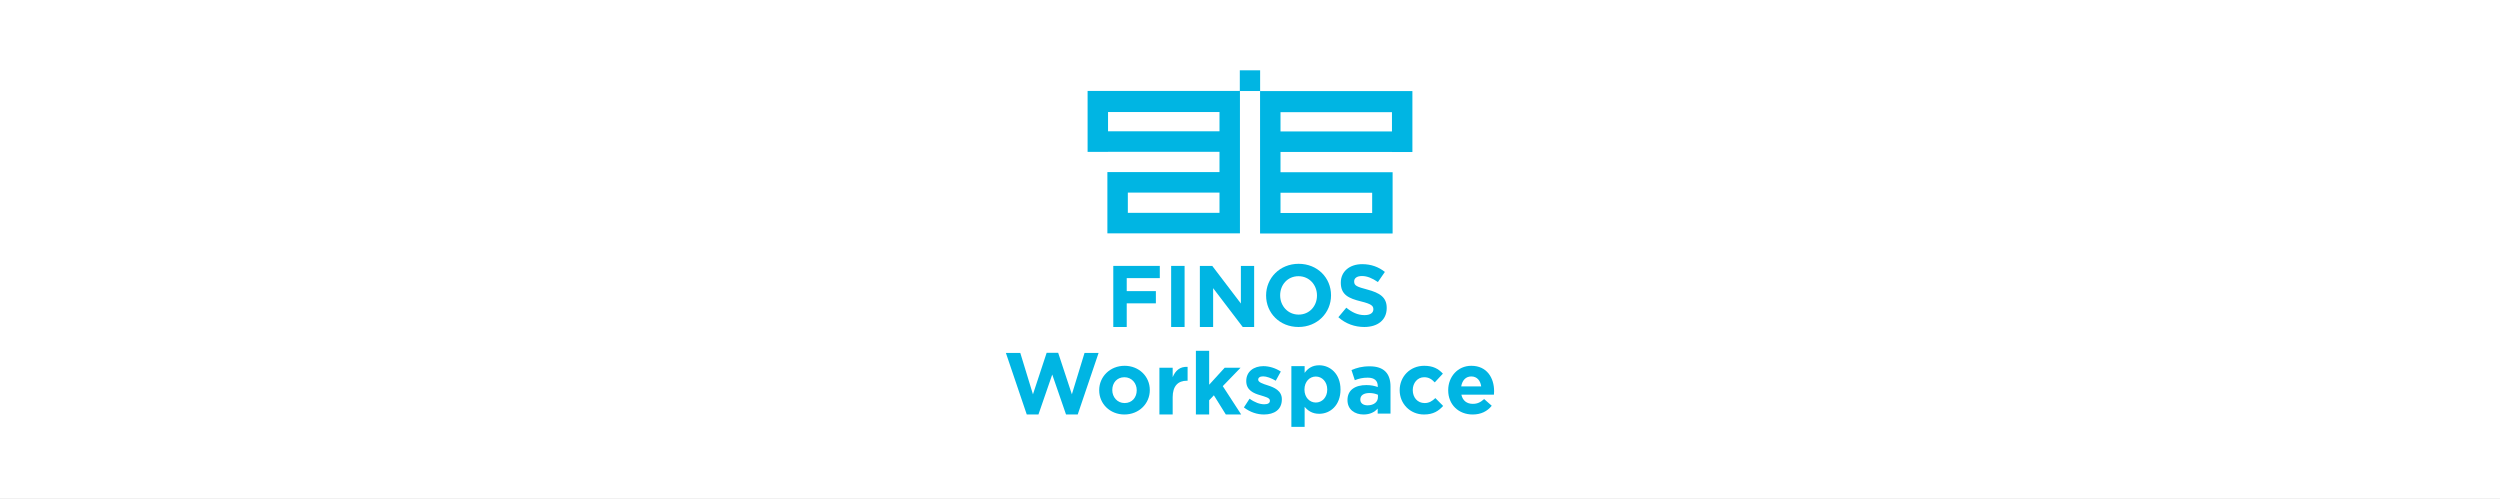
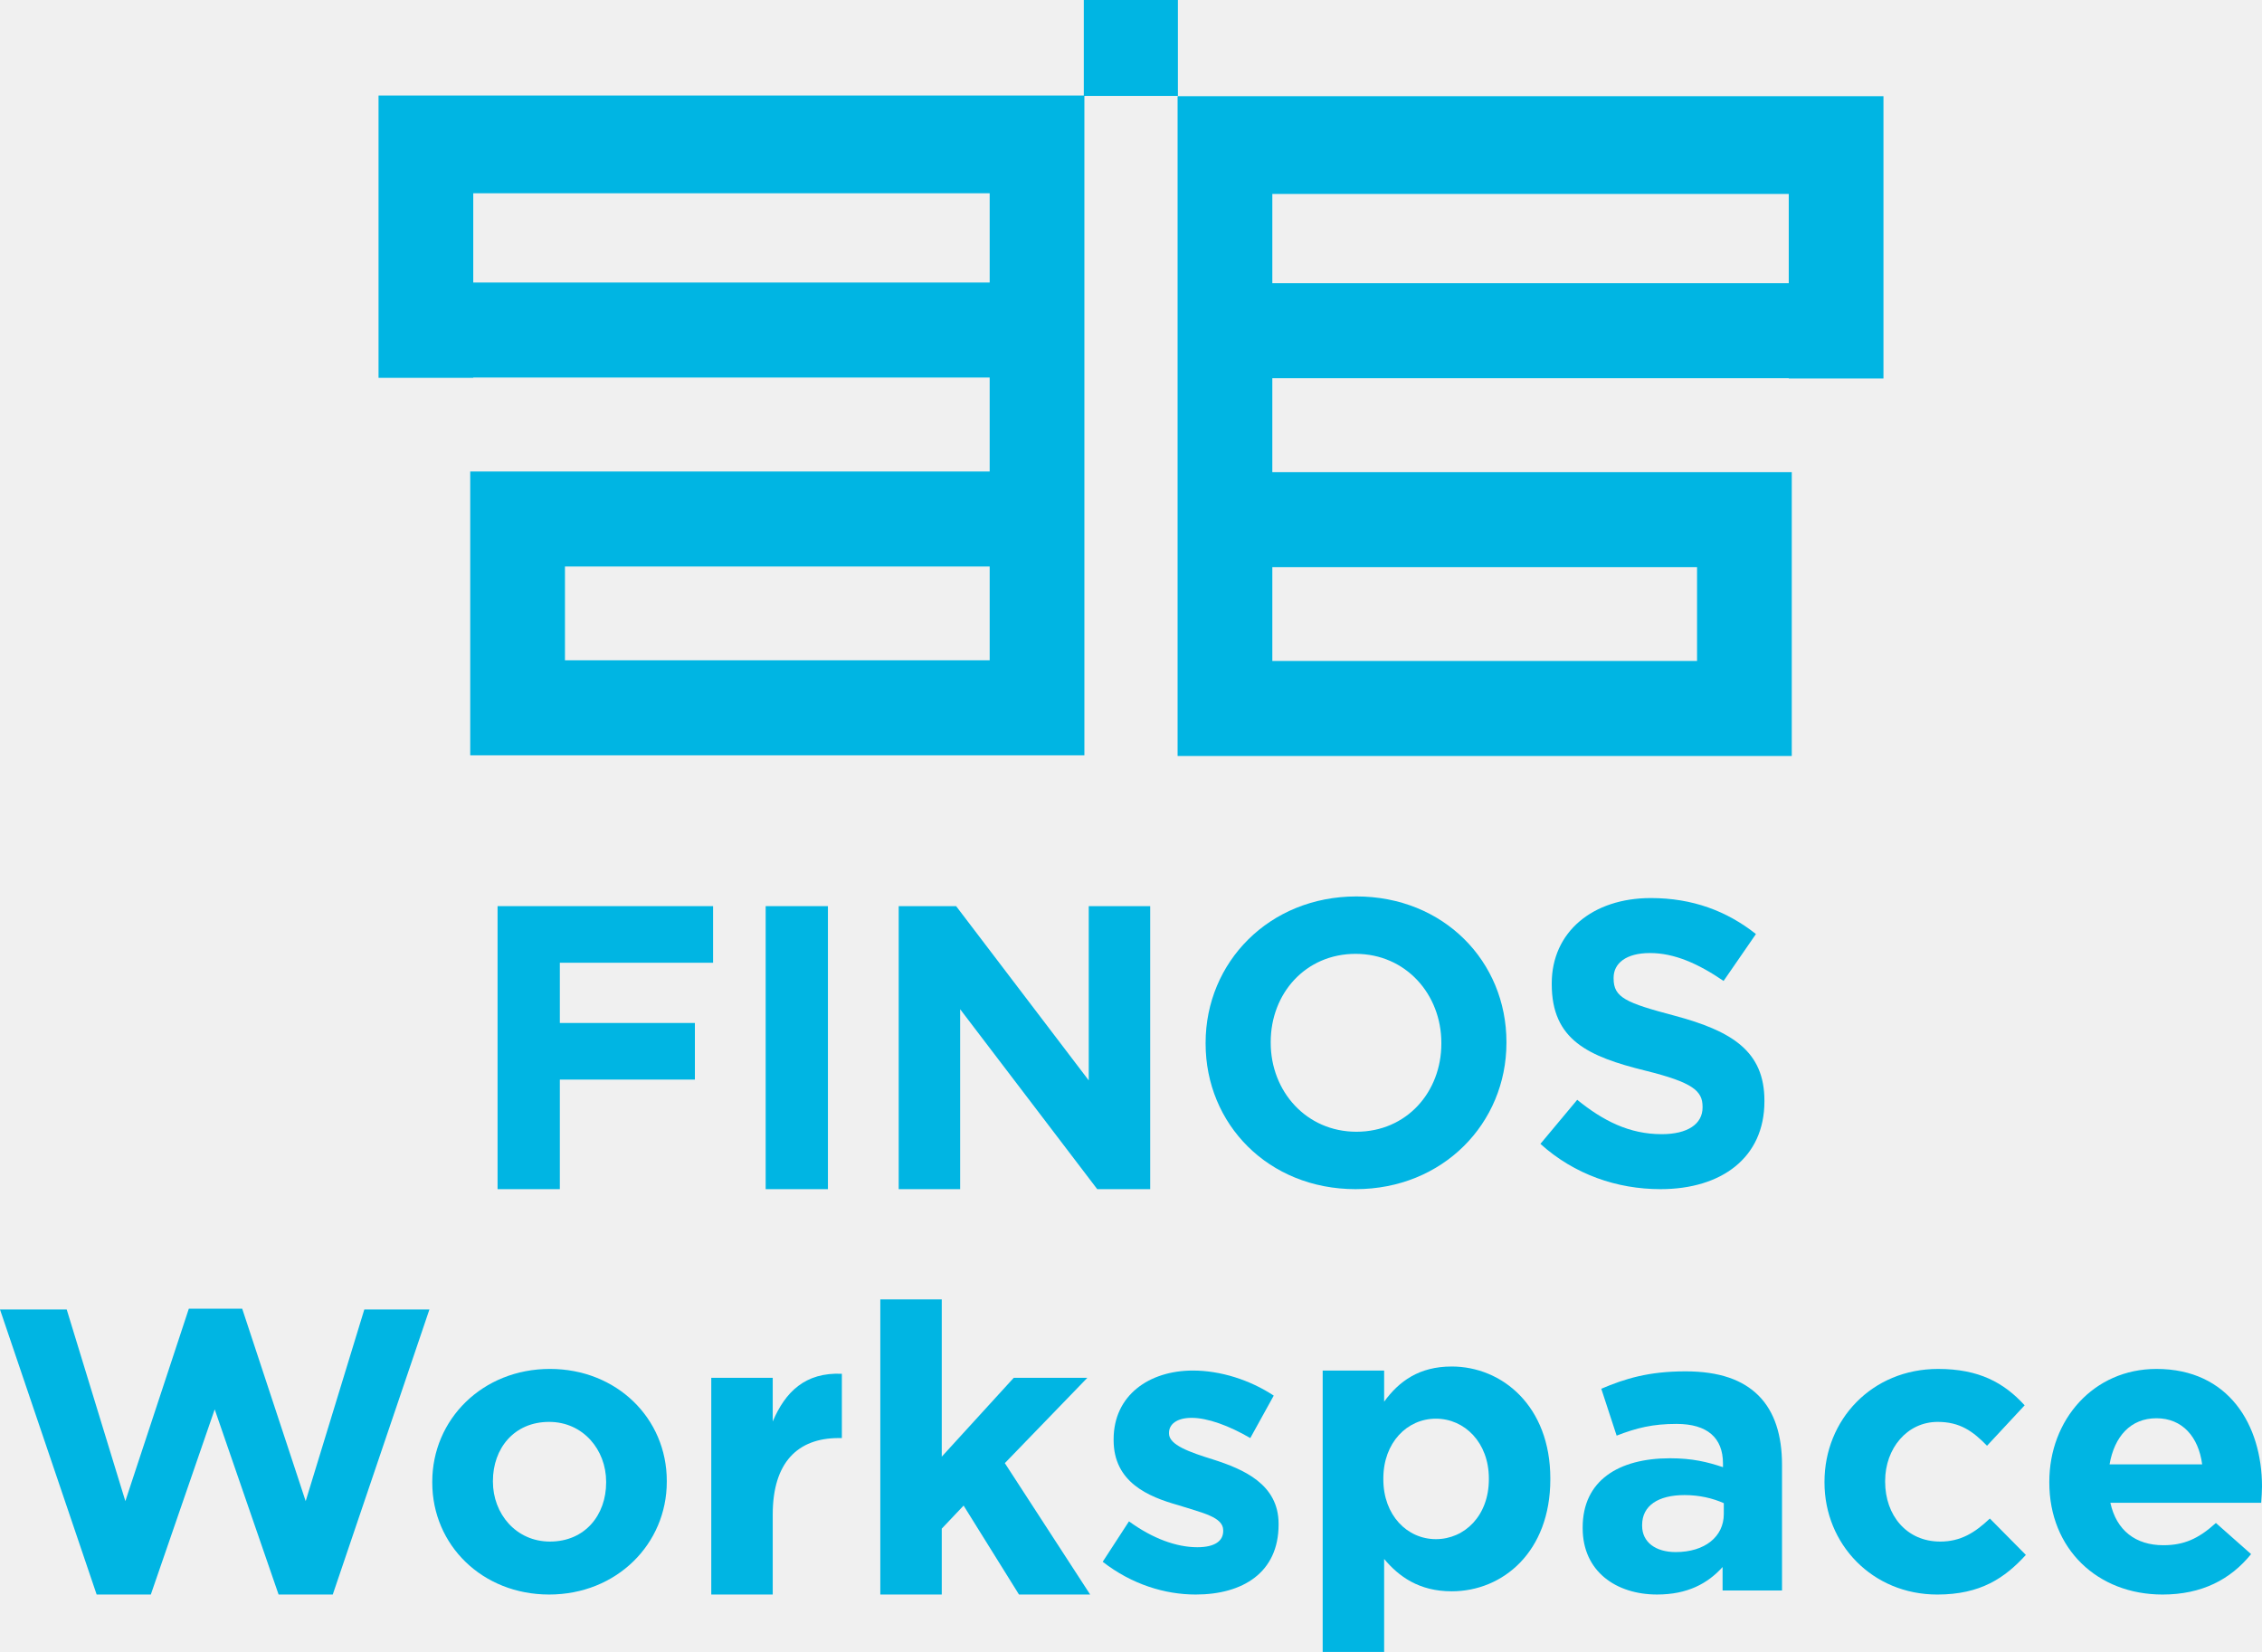
- <svg xmlns="http://www.w3.org/2000/svg" width="1280" height="255" viewBox="0 0 1280 255" role="img" aria-labelledby="title">
-   <rect width="1280" height="255" fill="#ffffff" />
-   <g transform="translate(515.0203 36) scale(0.6)">
-     <path d="M216.939,17.667V0h-17.333v17.595H69.716v52h17.444v-.056h95.111v17.306h-95.667v52.278h113.111V17.667h17.222ZM182.272,121.623h-78.222v-17.278h78.222v17.278ZM182.272,52.04h-95.111v-16.444h95.111v16.444Z" fill="#00b5e3" />
-     <path d="M216.883,17.72v121.528h113.111v-52.278h-95.667v-17.306h95.111v.056h17.444V17.72h-130ZM312.55,104.47v17.278h-78.222v-17.278h78.222ZM329.439,52.165h-95.111v-16.444h95.111v16.444Z" fill="#00b5e3" />
-     <polygon points="91.639 219.031 103.107 219.031 103.107 198.85 127.98 198.85 127.98 188.424 103.107 188.424 103.107 177.329 131.331 177.329 131.331 166.903 91.639 166.903 91.639 219.031" fill="#00b5e3" />
-     <rect x="141.014" y="166.903" width="11.468" height="52.128" fill="#00b5e3" />
-     <polygon points="200.516 198.999 176.091 166.903 165.516 166.903 165.516 219.031 176.835 219.031 176.835 185.892 202.08 219.031 211.836 219.031 211.836 166.903 200.516 166.903 200.516 198.999" fill="#00b5e3" />
-     <path d="M249.817,165.116c-16.085,0-27.776,12.139-27.776,26.958v.149c0,14.819,11.543,26.808,27.628,26.808s27.777-12.138,27.777-26.957v-.149c0-14.819-11.543-26.809-27.628-26.809ZM265.456,192.223c0,8.936-6.404,16.234-15.638,16.234s-15.787-7.447-15.787-16.383v-.149c0-8.936,6.404-16.234,15.638-16.234s15.787,7.446,15.787,16.383v.149Z" fill="#00b5e3" />
-     <path d="M308.428,187.085c-9.011-2.383-11.245-3.351-11.245-6.852v-.148c0-2.607,2.234-4.543,6.702-4.543s8.862,1.936,13.553,5.138l5.958-8.638c-5.362-4.245-11.692-6.628-19.362-6.628-10.724,0-18.245,6.255-18.245,15.713v.149c0,10.276,6.702,13.33,17.276,15.936,8.713,2.16,10.5,3.724,10.5,6.628v.149c0,3.053-2.755,4.915-7.521,4.915-5.957,0-10.798-2.458-15.564-6.33l-6.777,8.117c6.255,5.66,14.149,8.34,22.117,8.34,11.245,0,19.138-5.808,19.138-16.16v-.148c0-9.086-5.958-12.809-16.532-15.638Z" fill="#00b5e3" />
-     <polygon points="56.298 276.496 44.607 241.049 34.777 241.049 23.086 276.496 12.287 241.198 0 241.198 17.799 293.698 27.777 293.698 39.542 259.591 51.309 293.698 61.287 293.698 79.086 241.198 67.096 241.198 56.298 276.496" fill="#00b5e3" />
-     <path d="M101.283,252.144c-12.436,0-21.671,9.309-21.671,20.777v.149c0,11.543,9.235,20.628,21.522,20.628,12.436,0,21.67-9.308,21.67-20.777v-.149c0-11.543-9.234-20.628-21.521-20.628ZM111.635,273.07c0,5.957-3.873,10.872-10.351,10.872-6.256,0-10.501-5.138-10.501-11.021v-.149c0-5.957,3.873-10.872,10.351-10.872,6.256,0,10.501,5.139,10.501,11.021v.149Z" fill="#00b5e3" />
-     <path d="M142.316,261.825v-8.042h-11.319v39.915h11.319v-14.745c0-9.606,4.618-14.074,12.139-14.074h.595v-11.841c-6.776-.298-10.425,3.351-12.734,8.787Z" fill="#00b5e3" />
-     <polygon points="200.256 253.783 186.703 253.783 173.448 268.304 173.448 239.336 162.129 239.336 162.129 293.698 173.448 293.698 173.448 281.56 177.469 277.315 187.671 293.698 200.778 293.698 185.064 269.496 200.256 253.783" fill="#00b5e3" />
-     <path d="M223.418,268.825c-4.319-1.341-8.117-2.681-8.117-4.766v-.149c0-1.564,1.414-2.755,4.17-2.755,2.904,0,6.851,1.415,10.798,3.724l4.32-7.819c-4.394-2.904-9.83-4.617-14.894-4.617-8.043,0-14.596,4.543-14.596,12.659v.149c0,7.745,6.33,10.425,11.915,11.99,4.393,1.415,8.266,2.159,8.266,4.617v.149c0,1.787-1.489,2.978-4.766,2.978-3.798,0-8.191-1.564-12.586-4.766l-4.839,7.447c5.361,4.17,11.467,6.032,17.127,6.032,8.638,0,15.266-4.021,15.266-12.883v-.149c0-7.298-6.478-10.053-12.063-11.841Z" fill="#00b5e3" />
-     <path d="M267.357,251.7c-5.957,0-9.68,2.681-12.436,6.479v-5.734h-11.319v51.83h11.319v-17.128c2.681,3.202,6.405,5.957,12.436,5.957,9.457,0,18.171-7.297,18.171-20.628v-.149c0-13.33-8.862-20.628-18.171-20.628ZM274.208,272.477c0,6.703-4.468,11.021-9.755,11.021s-9.68-4.394-9.68-11.021v-.149c0-6.628,4.393-11.021,9.68-11.021s9.755,4.393,9.755,11.021v.149Z" fill="#00b5e3" />
-     <path d="M310.401,252.591c-6.776,0-11.096,1.341-15.489,3.202l2.829,8.638c3.649-1.415,6.628-2.159,11.022-2.159,5.659,0,8.563,2.532,8.563,7.298v.67c-2.904-.968-5.659-1.639-9.755-1.639-9.457,0-16.085,4.096-16.085,12.734v.149c0,7.968,6.181,12.212,13.702,12.212,5.585,0,9.309-2.01,12.065-5.063v4.319h10.946v-23.16c0-5.362-1.341-9.755-4.318-12.734-2.906-2.904-7.224-4.468-13.48-4.468ZM317.477,278.879c0,4.171-3.5,7-8.862,7-3.649,0-6.18-1.787-6.18-4.84v-.149c0-3.574,2.978-5.51,7.819-5.51,2.756,0,5.212.595,7.224,1.49v2.01Z" fill="#00b5e3" />
-     <path d="M357.32,283.943c-6.181,0-10.128-4.84-10.128-11.021v-.149c0-5.957,4.022-10.872,9.68-10.872,4.096,0,6.479,1.713,9.086,4.394l6.926-7.447c-3.798-4.17-8.415-6.702-15.936-6.702-12.213,0-20.926,9.383-20.926,20.777v.149c0,11.32,8.788,20.628,20.777,20.628,7.968,0,12.436-3.053,16.308-7.298l-6.628-6.702c-2.755,2.606-5.362,4.245-9.159,4.245Z" fill="#00b5e3" />
-     <path d="M416.599,273.815c0-11.319-6.106-21.67-19.436-21.67-11.617,0-19.735,9.383-19.735,20.777v.149c0,12.213,8.862,20.628,20.851,20.628,7.224,0,12.511-2.755,16.309-7.446l-6.479-5.734c-3.202,2.904-5.882,4.096-9.68,4.096-5.064,0-8.638-2.681-9.755-7.819h27.776c.075-1.117.148-2.085.148-2.979ZM388.525,269.719c.894-5.138,3.873-8.489,8.639-8.489s7.744,3.426,8.415,8.489h-17.054Z" fill="#00b5e3" />
-   </g>
+ <svg xmlns="http://www.w3.org/2000/svg" id="Layer_1" width="416.599" height="304.275" viewBox="0 0 416.599 304.275">
+   <path d="M216.939,17.667V0h-17.333v17.595H69.716v52h17.444v-.056h95.111v17.306h-95.667v52.278h113.111V17.667h17.222ZM182.272,121.623h-78.222v-17.278h78.222v17.278ZM182.272,52.04h-95.111v-16.444h95.111v16.444Z" fill="#00b5e3" />
+   <path d="M216.883,17.72v121.528h113.111v-52.278h-95.667v-17.306h95.111v.056h17.444V17.72h-130ZM312.55,104.47v17.278h-78.222v-17.278h78.222ZM329.439,52.165h-95.111v-16.444h95.111v16.444Z" fill="#00b5e3" />
+   <polygon points="91.639 219.031 103.107 219.031 103.107 198.85 127.98 198.85 127.98 188.424 103.107 188.424 103.107 177.329 131.331 177.329 131.331 166.903 91.639 166.903 91.639 219.031" fill="#00b5e3" />
+   <rect x="141.014" y="166.903" width="11.468" height="52.128" fill="#00b5e3" />
+   <polygon points="200.516 198.999 176.091 166.903 165.516 166.903 165.516 219.031 176.835 219.031 176.835 185.892 202.08 219.031 211.836 219.031 211.836 166.903 200.516 166.903 200.516 198.999" fill="#00b5e3" />
+   <path d="M249.817,165.116c-16.085,0-27.776,12.139-27.776,26.958v.149c0,14.819,11.543,26.808,27.628,26.808s27.777-12.138,27.777-26.957v-.149c0-14.819-11.543-26.809-27.628-26.809ZM265.456,192.223c0,8.936-6.404,16.234-15.638,16.234s-15.787-7.447-15.787-16.383v-.149c0-8.936,6.404-16.234,15.638-16.234s15.787,7.446,15.787,16.383v.149Z" fill="#00b5e3" />
+   <path d="M308.428,187.085c-9.011-2.383-11.245-3.351-11.245-6.852v-.148c0-2.607,2.234-4.543,6.702-4.543s8.862,1.936,13.553,5.138l5.958-8.638c-5.362-4.245-11.692-6.628-19.362-6.628-10.724,0-18.245,6.255-18.245,15.713v.149c0,10.276,6.702,13.33,17.276,15.936,8.713,2.16,10.5,3.724,10.5,6.628v.149c0,3.053-2.755,4.915-7.521,4.915-5.957,0-10.798-2.458-15.564-6.33l-6.777,8.117c6.255,5.66,14.149,8.34,22.117,8.34,11.245,0,19.138-5.808,19.138-16.16v-.148c0-9.086-5.958-12.809-16.532-15.638Z" fill="#00b5e3" />
+   <polygon points="56.298 276.496 44.607 241.049 34.777 241.049 23.086 276.496 12.287 241.198 0 241.198 17.799 293.698 27.777 293.698 39.542 259.591 51.309 293.698 61.287 293.698 79.086 241.198 67.096 241.198 56.298 276.496" fill="#00b5e3" />
+   <path d="M101.283,252.144c-12.436,0-21.671,9.309-21.671,20.777v.149c0,11.543,9.235,20.628,21.522,20.628,12.436,0,21.67-9.308,21.67-20.777v-.149c0-11.543-9.234-20.628-21.521-20.628ZM111.635,273.07c0,5.957-3.873,10.872-10.351,10.872-6.256,0-10.501-5.138-10.501-11.021v-.149c0-5.957,3.873-10.872,10.351-10.872,6.256,0,10.501,5.139,10.501,11.021v.149Z" fill="#00b5e3" />
+   <path d="M142.316,261.825v-8.042h-11.319v39.915h11.319v-14.745c0-9.606,4.618-14.074,12.139-14.074h.595v-11.841c-6.776-.298-10.425,3.351-12.734,8.787Z" fill="#00b5e3" />
+   <polygon points="200.256 253.783 186.703 253.783 173.448 268.304 173.448 239.336 162.129 239.336 162.129 293.698 173.448 293.698 173.448 281.56 177.469 277.315 187.671 293.698 200.778 293.698 185.064 269.496 200.256 253.783" fill="#00b5e3" />
+   <path d="M223.418,268.825c-4.319-1.341-8.117-2.681-8.117-4.766v-.149c0-1.564,1.414-2.755,4.17-2.755,2.904,0,6.851,1.415,10.798,3.724l4.32-7.819c-4.394-2.904-9.83-4.617-14.894-4.617-8.043,0-14.596,4.543-14.596,12.659v.149c0,7.745,6.33,10.425,11.915,11.99,4.393,1.415,8.266,2.159,8.266,4.617v.149c0,1.787-1.489,2.978-4.766,2.978-3.798,0-8.191-1.564-12.586-4.766l-4.839,7.447c5.361,4.17,11.467,6.032,17.127,6.032,8.638,0,15.266-4.021,15.266-12.883v-.149c0-7.298-6.478-10.053-12.063-11.841Z" fill="#00b5e3" />
+   <path d="M267.357,251.7c-5.957,0-9.68,2.681-12.436,6.479v-5.734h-11.319v51.83h11.319v-17.128c2.681,3.202,6.405,5.957,12.436,5.957,9.457,0,18.171-7.297,18.171-20.628v-.149c0-13.33-8.862-20.628-18.171-20.628ZM274.208,272.477c0,6.703-4.468,11.021-9.755,11.021s-9.68-4.394-9.68-11.021v-.149c0-6.628,4.393-11.021,9.68-11.021s9.755,4.393,9.755,11.021v.149Z" fill="#00b5e3" />
+   <path d="M310.401,252.591c-6.776,0-11.096,1.341-15.489,3.202l2.829,8.638c3.649-1.415,6.628-2.159,11.022-2.159,5.659,0,8.563,2.532,8.563,7.298v.67c-2.904-.968-5.659-1.639-9.755-1.639-9.457,0-16.085,4.096-16.085,12.734v.149c0,7.968,6.181,12.212,13.702,12.212,5.585,0,9.309-2.01,12.065-5.063v4.319h10.946v-23.16c0-5.362-1.341-9.755-4.318-12.734-2.906-2.904-7.224-4.468-13.48-4.468ZM317.477,278.879c0,4.171-3.5,7-8.862,7-3.649,0-6.18-1.787-6.18-4.84v-.149c0-3.574,2.978-5.51,7.819-5.51,2.756,0,5.212.595,7.224,1.49v2.01Z" fill="#00b5e3" />
+   <path d="M357.32,283.943c-6.181,0-10.128-4.84-10.128-11.021v-.149c0-5.957,4.022-10.872,9.68-10.872,4.096,0,6.479,1.713,9.086,4.394l6.926-7.447c-3.798-4.17-8.415-6.702-15.936-6.702-12.213,0-20.926,9.383-20.926,20.777v.149c0,11.32,8.788,20.628,20.777,20.628,7.968,0,12.436-3.053,16.308-7.298l-6.628-6.702c-2.755,2.606-5.362,4.245-9.159,4.245Z" fill="#00b5e3" />
+   <path d="M416.599,273.815c0-11.319-6.106-21.67-19.436-21.67-11.617,0-19.735,9.383-19.735,20.777v.149c0,12.213,8.862,20.628,20.851,20.628,7.224,0,12.511-2.755,16.309-7.446l-6.479-5.734c-3.202,2.904-5.882,4.096-9.68,4.096-5.064,0-8.638-2.681-9.755-7.819h27.776c.075-1.117.148-2.085.148-2.979ZM388.525,269.719c.894-5.138,3.873-8.489,8.639-8.489s7.744,3.426,8.415,8.489h-17.054Z" fill="#00b5e3" />
</svg>
